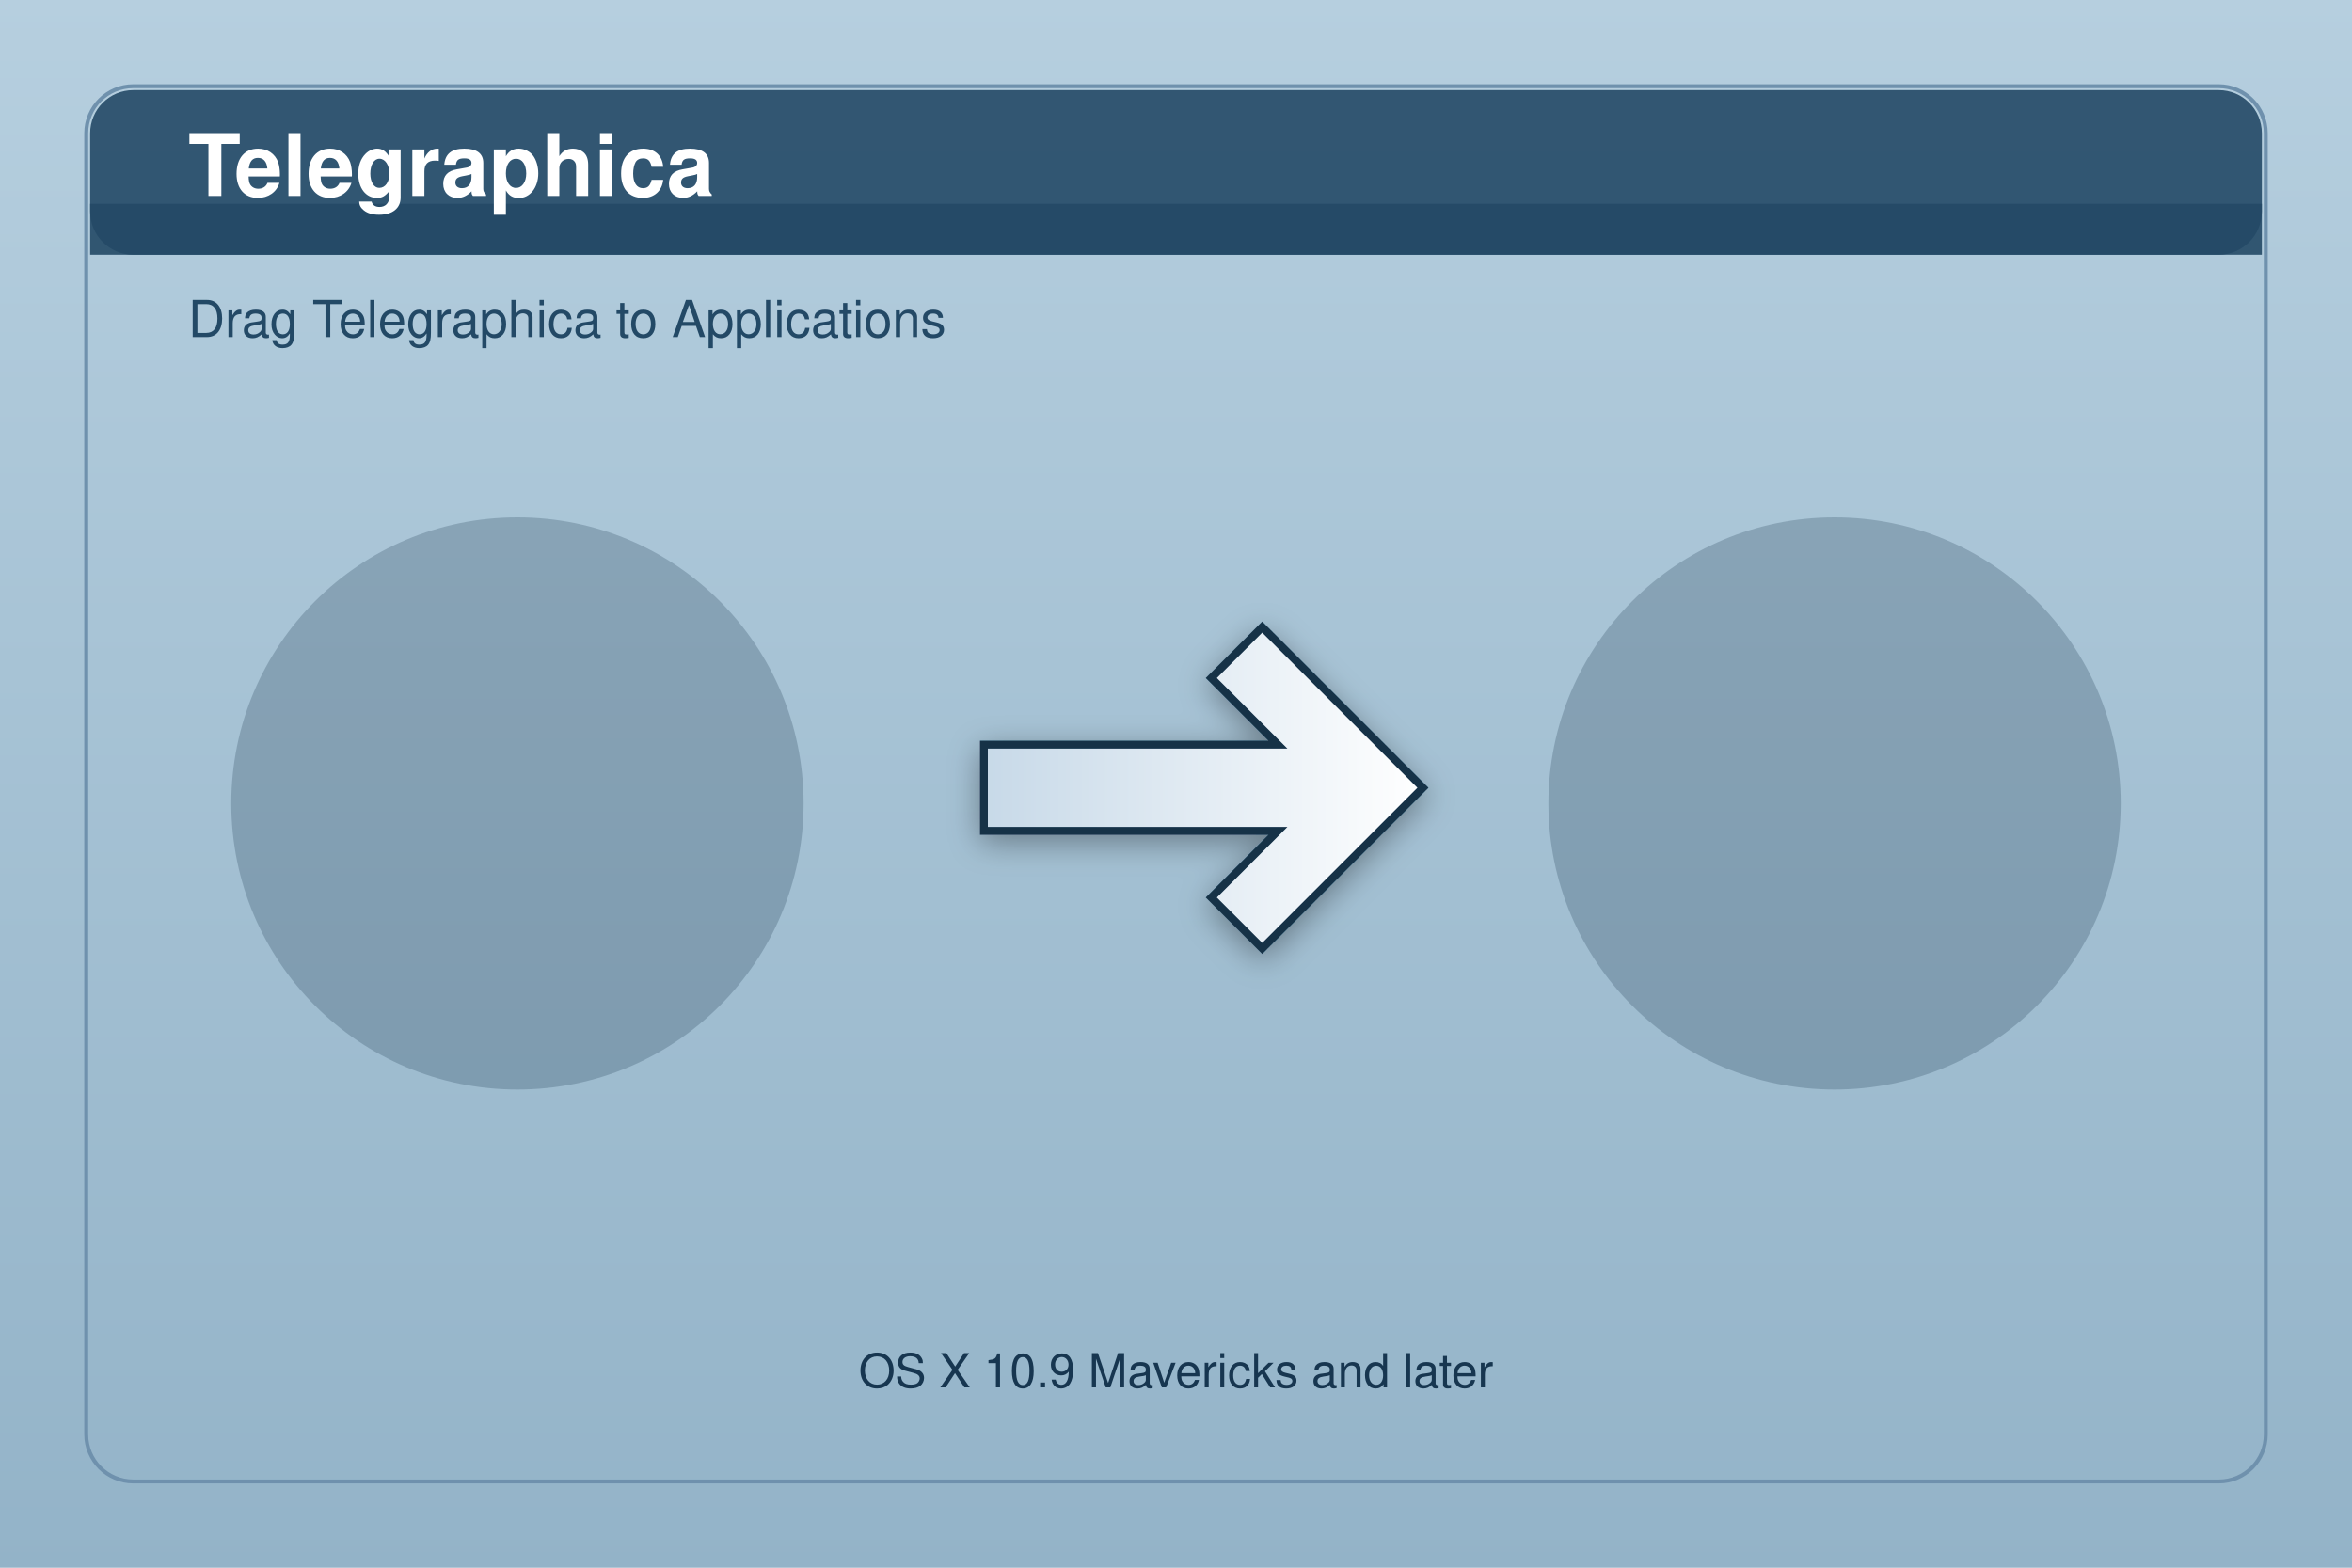
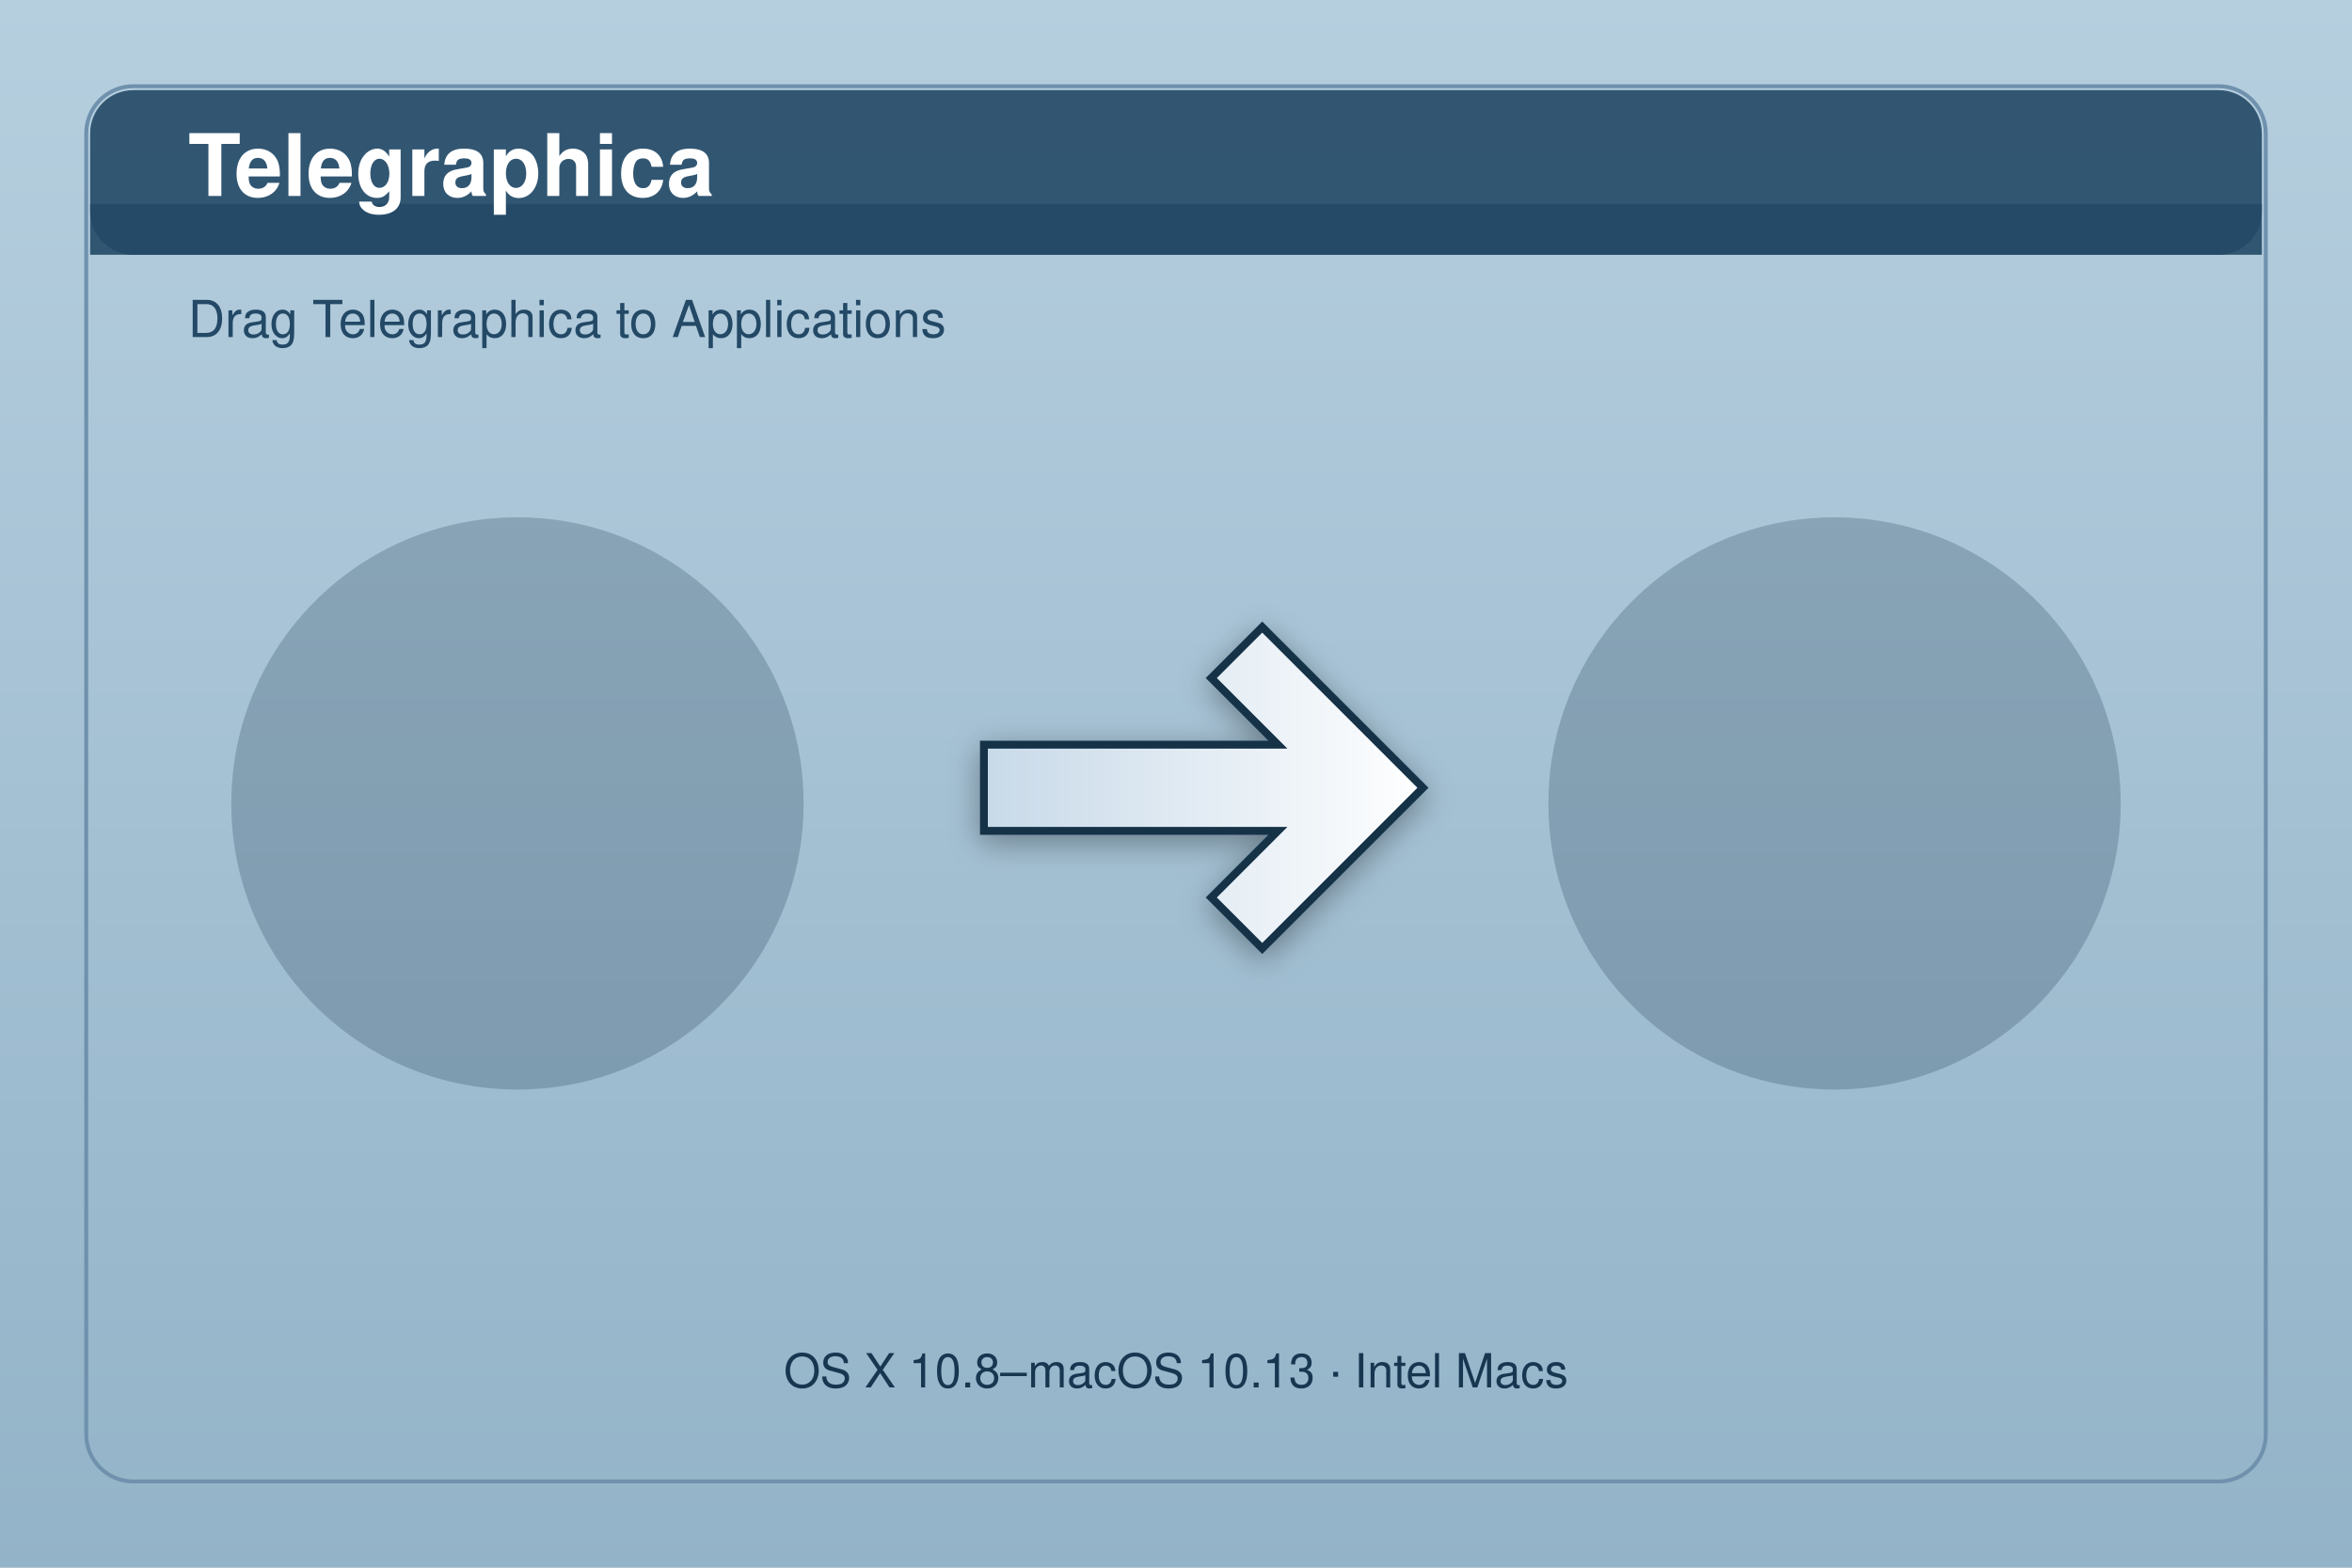
<svg xmlns="http://www.w3.org/2000/svg" width="600" height="400" viewBox="0 0 600 400">
  <defs>
    <linearGradient id="bg" x1="0" y1="0" x2="0" y2="1">
      <stop offset="0" stop-color="#b6cfdf" />
      <stop offset="1" stop-color="#93b3c8" />
    </linearGradient>
    <linearGradient id="arrow" x1="0" y1="0" x2="1" y2="0">
      <stop offset="0" stop-color="#c7d9e8" />
      <stop offset="1" stop-color="#ffffff" />
    </linearGradient>
    <filter id="shadow" x="-30%" y="-30%" width="160%" height="160%">
      <feGaussianBlur in="SourceAlpha" stdDeviation="4" />
      <feOffset dy="2" />
      <feComponentTransfer>
        <feFuncA type="linear" slope="0.35" />
      </feComponentTransfer>
      <feMerge>
        <feMergeNode />
        <feMergeNode in="SourceGraphic" />
      </feMerge>
    </filter>
  </defs>
  <rect width="600" height="400" fill="url(#bg)" />
  <rect x="22" y="22" width="556" height="356" rx="12" fill="none" stroke="#6f91ad" stroke-width="1" />
  <rect x="23" y="23" width="554" height="42" rx="11" fill="#234966" opacity="0.9" />
  <rect x="23" y="52" width="554" height="13" fill="#234966" opacity="0.9" />
  <text x="48" y="50" fill="#ffffff" font-family="Helvetica, Arial, sans-serif" font-size="22" font-weight="bold">Telegraphica</text>
  <text x="48" y="86" fill="#234966" font-family="Helvetica, Arial, sans-serif" font-size="13">Drag Telegraphica to Applications</text>
  <path d="M251 190 H326 L309 173 L322 160 L363 201 L322 242 L309 229 L326 212 H251 Z" fill="url(#arrow)" stroke="#123047" stroke-width="2" filter="url(#shadow)" />
  <circle cx="132" cy="205" r="73" fill="#0f2b42" opacity="0.22" />
  <circle cx="468" cy="205" r="73" fill="#0f2b42" opacity="0.22" />
-   <text x="300" y="354" text-anchor="middle" fill="#173650" font-family="Helvetica, Arial, sans-serif" font-size="12">OS X 10.9 Mavericks and later</text>
+   <text x="300" y="354" text-anchor="middle" fill="#173650" font-family="Helvetica, Arial, sans-serif" font-size="12">OS X 10.8–macOS 10.13 · Intel Macs</text>
</svg>
